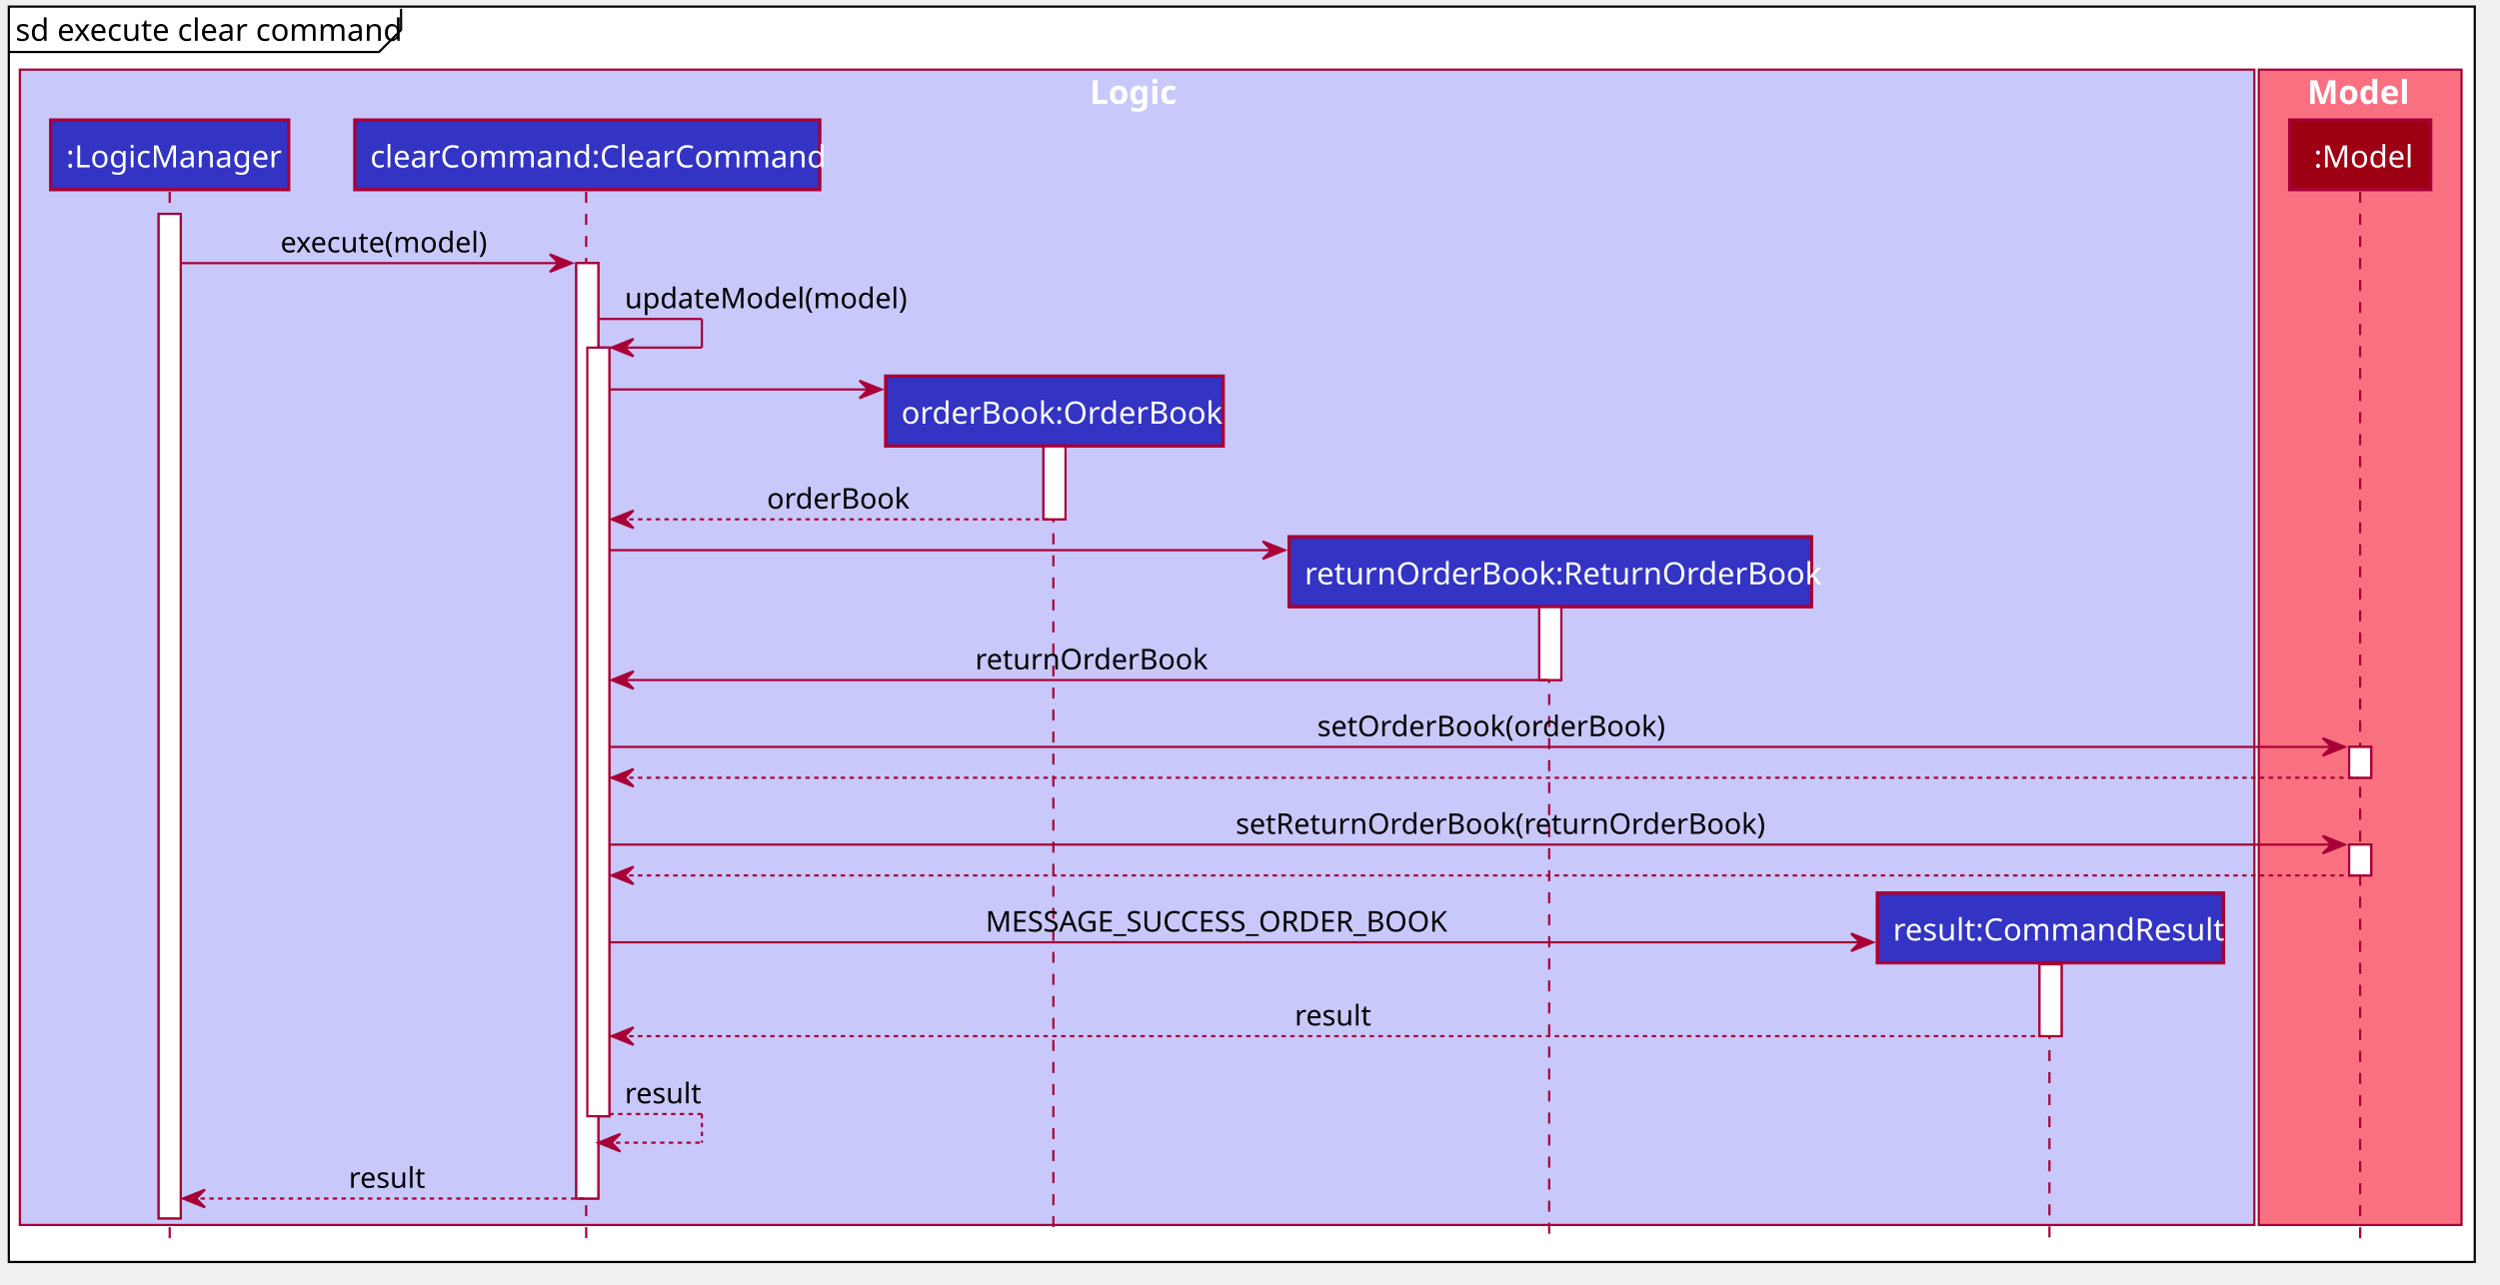
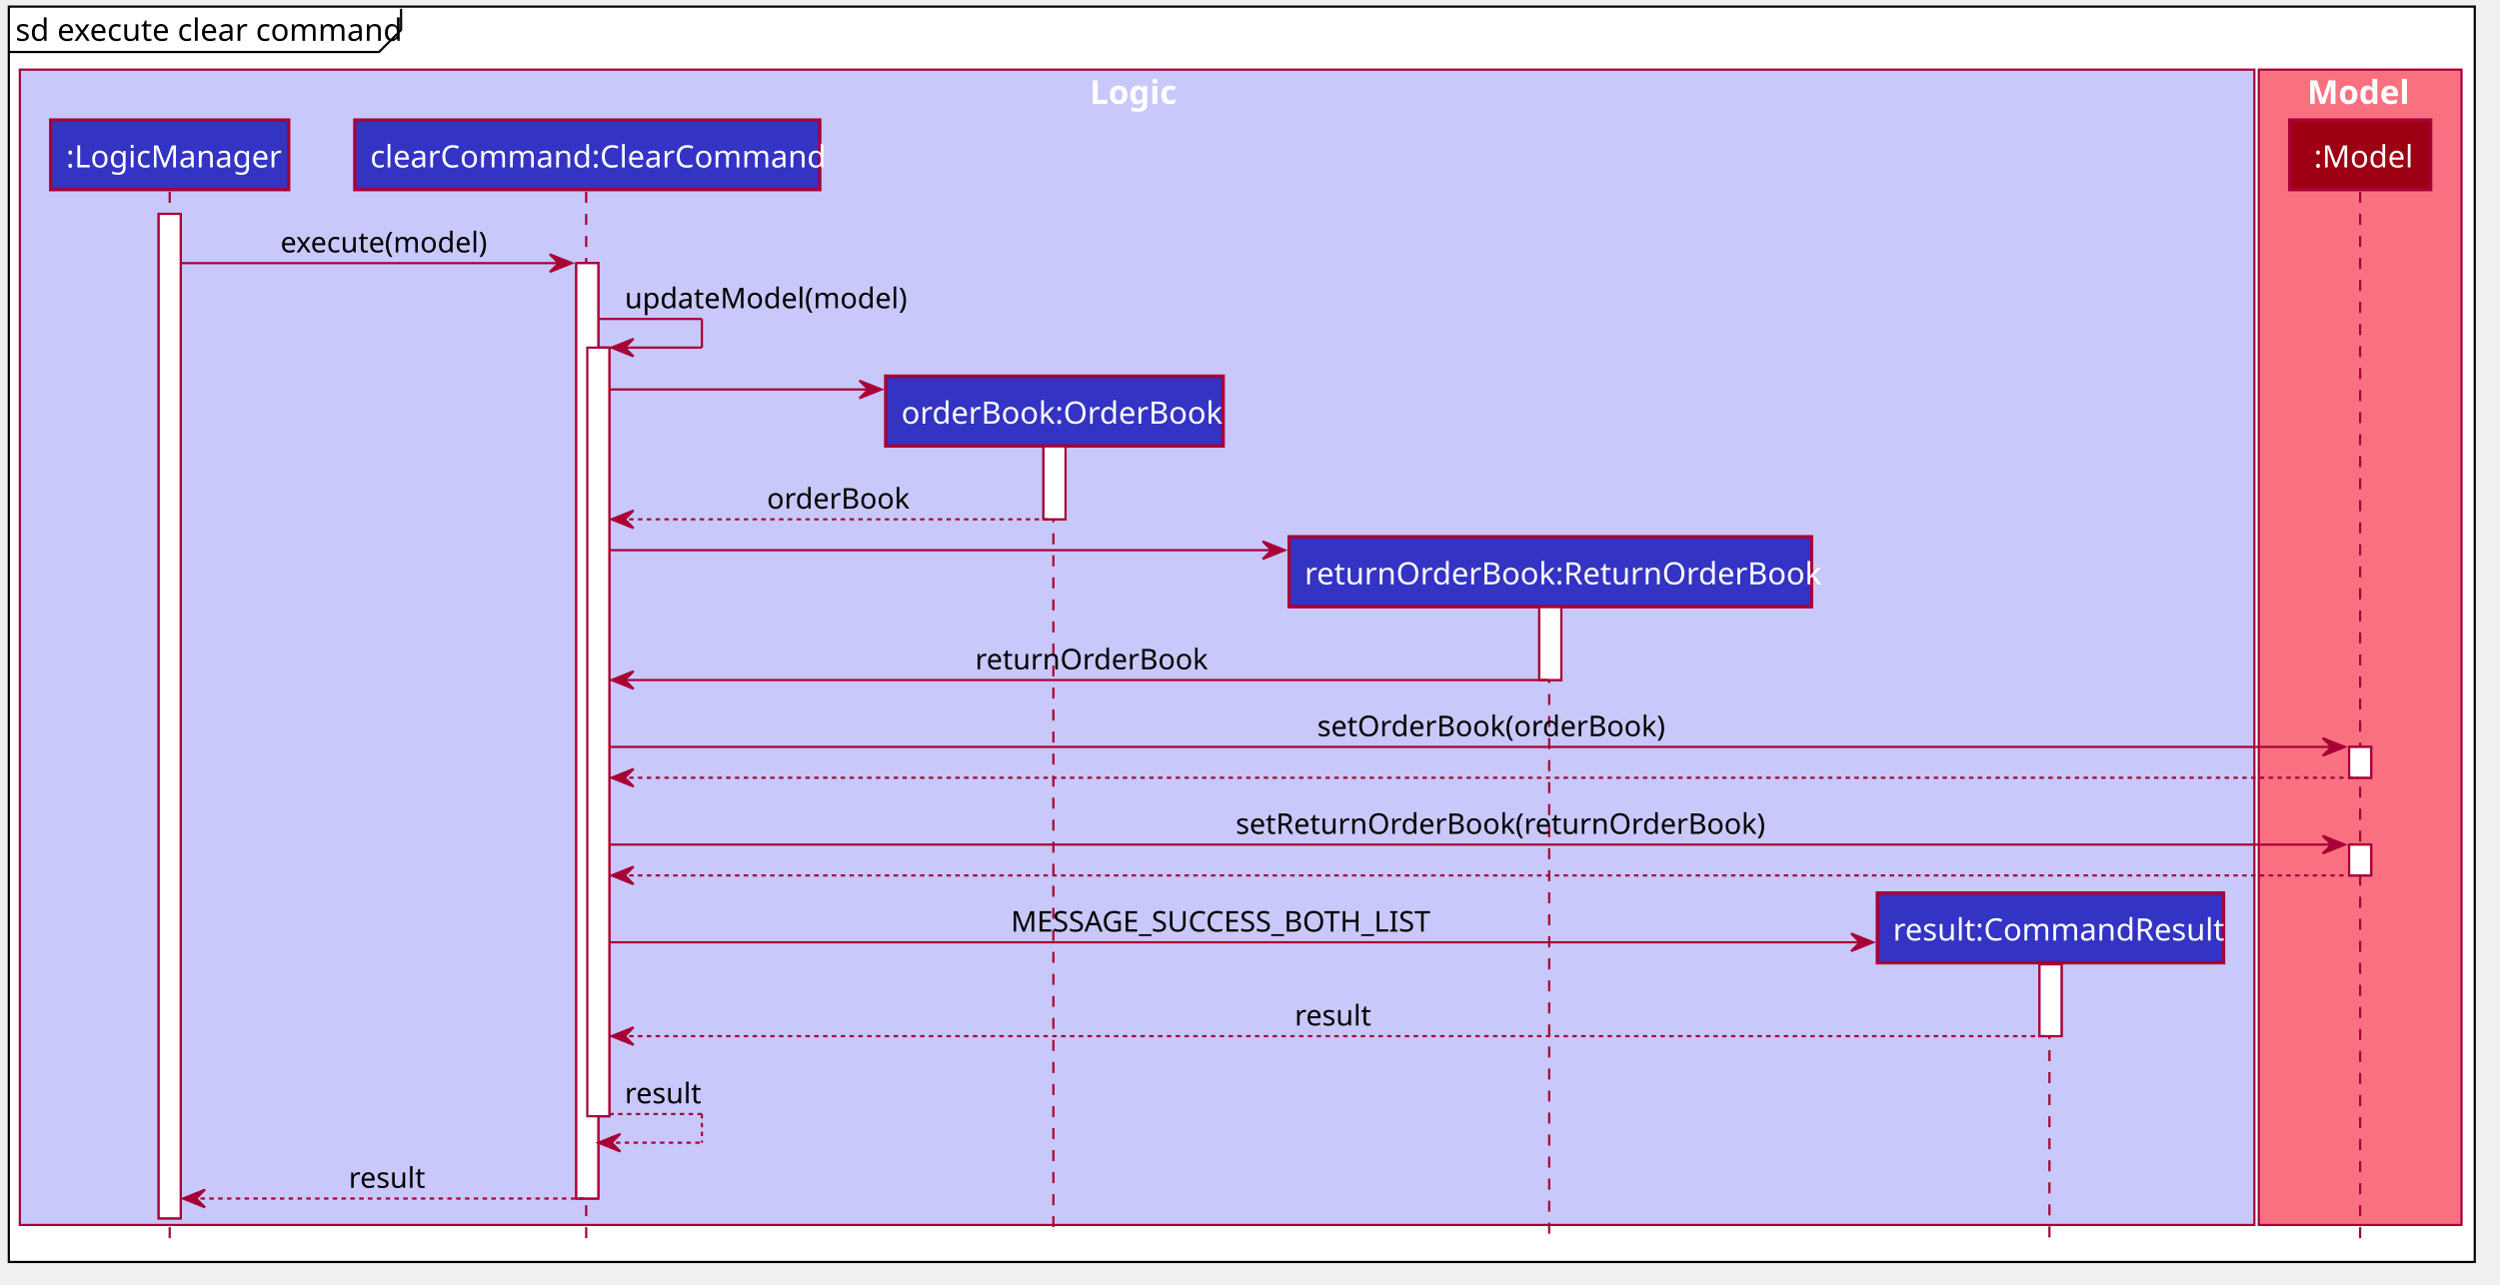
<svg xmlns="http://www.w3.org/2000/svg" contentScriptType="application/ecmascript" contentStyleType="text/css" height="583px" preserveAspectRatio="none" style="width:1134px;height:583px;" version="1.1" viewBox="0 0 1134 583" width="1134px" zoomAndPan="magnify">
  <defs />
  <g>
    <rect fill="#FFFFFF" height="569.874" style="stroke: #000000; stroke-width: 1.0;" width="1119" x="4" y="3" />
    <path d="M182,4 L182,13.609 L172,23.609 L4,23.609 " fill="none" style="stroke: #000000; stroke-width: 1.0;" />
    <text fill="#000000" font-family="sans-serif" font-size="14" lengthAdjust="spacingAndGlyphs" textLength="168" x="7" y="18.533">sd execute clear command</text>
    <rect fill="#C8C8FA" height="524.469" style="stroke: #A80036; stroke-width: 1.0;" width="1014" x="9" y="31.609" />
    <text fill="#FFFFFF" font-family="sans-serif" font-size="15" font-weight="bold" lengthAdjust="spacingAndGlyphs" textLength="39" x="494.5" y="47.181">Logic</text>
    <rect fill="#F97181" height="524.469" style="stroke: #A80036; stroke-width: 1.0;" width="92" x="1025" y="31.609" />
    <text fill="#FFFFFF" font-family="sans-serif" font-size="15" font-weight="bold" lengthAdjust="spacingAndGlyphs" textLength="44" x="1047" y="47.181">Model</text>
    <rect fill="#FFFFFF" height="455.992" style="stroke: #A80036; stroke-width: 1.0;" width="10" x="72" y="97.086" />
    <rect fill="#FFFFFF" height="424.641" style="stroke: #A80036; stroke-width: 1.0;" width="10" x="261.5" y="119.438" />
    <rect fill="#FFFFFF" height="348.938" style="stroke: #A80036; stroke-width: 1.0;" width="10" x="266.5" y="157.789" />
    <rect fill="#FFFFFF" height="48.961" style="stroke: #A80036; stroke-width: 1.0;" width="10" x="473.5" y="186.789" />
    <rect fill="#FFFFFF" height="48.961" style="stroke: #A80036; stroke-width: 1.0;" width="10" x="698.5" y="259.75" />
    <rect fill="#FFFFFF" height="32.609" style="stroke: #A80036; stroke-width: 1.0;" width="10" x="925.5" y="437.766" />
    <rect fill="#FFFFFF" height="14" style="stroke: #A80036; stroke-width: 1.0;" width="10" x="1066" y="339.062" />
    <rect fill="#FFFFFF" height="14" style="stroke: #A80036; stroke-width: 1.0;" width="10" x="1066" y="383.414" />
    <rect fill="#3333C4" height="31.609" style="stroke: #A80036; stroke-width: 1.5;" width="153" x="402" y="170.789" />
    <text fill="#FFFFFF" font-family="sans-serif" font-size="14" lengthAdjust="spacingAndGlyphs" textLength="139" x="409" y="192.322">orderBook:OrderBook</text>
    <rect fill="#3333C4" height="31.609" style="stroke: #A80036; stroke-width: 1.5;" width="237" x="585" y="243.75" />
    <text fill="#FFFFFF" font-family="sans-serif" font-size="14" lengthAdjust="spacingAndGlyphs" textLength="223" x="592" y="265.283">returnOrderBook:ReturnOrderBook</text>
    <rect fill="#3333C4" height="31.609" style="stroke: #A80036; stroke-width: 1.5;" width="157" x="852" y="405.414" />
    <text fill="#FFFFFF" font-family="sans-serif" font-size="14" lengthAdjust="spacingAndGlyphs" textLength="143" x="859" y="426.947">result:CommandResult</text>
    <line style="stroke: #A80036; stroke-width: 1.0; stroke-dasharray: 5.0,5.0;" x1="77" x2="77" y1="87.086" y2="562.078" />
    <line style="stroke: #A80036; stroke-width: 1.0; stroke-dasharray: 5.0,5.0;" x1="266" x2="266" y1="87.086" y2="562.078" />
    <line style="stroke: #A80036; stroke-width: 1.0; stroke-dasharray: 5.0,5.0;" x1="478" x2="478" y1="202.094" y2="562.078" />
    <line style="stroke: #A80036; stroke-width: 1.0; stroke-dasharray: 5.0,5.0;" x1="703" x2="703" y1="275.055" y2="562.078" />
    <line style="stroke: #A80036; stroke-width: 1.0; stroke-dasharray: 5.0,5.0;" x1="930" x2="930" y1="436.719" y2="562.078" />
    <line style="stroke: #A80036; stroke-width: 1.0; stroke-dasharray: 5.0,5.0;" x1="1071" x2="1071" y1="87.086" y2="562.078" />
    <rect fill="#3333C4" height="31.609" style="stroke: #A80036; stroke-width: 1.5;" width="108" x="23" y="54.477" />
    <text fill="#FFFFFF" font-family="sans-serif" font-size="14" lengthAdjust="spacingAndGlyphs" textLength="94" x="30" y="76.01">:LogicManager</text>
    <rect fill="#3333C4" height="31.609" style="stroke: #A80036; stroke-width: 1.5;" width="211" x="161" y="54.477" />
    <text fill="#FFFFFF" font-family="sans-serif" font-size="14" lengthAdjust="spacingAndGlyphs" textLength="197" x="168" y="76.01">clearCommand:ClearCommand</text>
    <rect fill="#9D0012" height="31.609" style="stroke: #A80036; stroke-width: 1.5;" width="64" x="1039" y="54.477" />
    <text fill="#FFFFFF" font-family="sans-serif" font-size="14" lengthAdjust="spacingAndGlyphs" textLength="42" x="1050" y="76.01">:Model</text>
    <rect fill="#FFFFFF" height="455.992" style="stroke: #A80036; stroke-width: 1.0;" width="10" x="72" y="97.086" />
    <rect fill="#FFFFFF" height="424.641" style="stroke: #A80036; stroke-width: 1.0;" width="10" x="261.5" y="119.438" />
    <rect fill="#FFFFFF" height="348.938" style="stroke: #A80036; stroke-width: 1.0;" width="10" x="266.5" y="157.789" />
    <rect fill="#FFFFFF" height="48.961" style="stroke: #A80036; stroke-width: 1.0;" width="10" x="473.5" y="186.789" />
    <rect fill="#FFFFFF" height="48.961" style="stroke: #A80036; stroke-width: 1.0;" width="10" x="698.5" y="259.75" />
    <rect fill="#FFFFFF" height="32.609" style="stroke: #A80036; stroke-width: 1.0;" width="10" x="925.5" y="437.766" />
    <rect fill="#FFFFFF" height="14" style="stroke: #A80036; stroke-width: 1.0;" width="10" x="1066" y="339.062" />
    <rect fill="#FFFFFF" height="14" style="stroke: #A80036; stroke-width: 1.0;" width="10" x="1066" y="383.414" />
    <polygon fill="#A80036" points="249.5,115.438,259.5,119.438,249.5,123.438,253.5,119.438" style="stroke: #A80036; stroke-width: 1.0;" />
    <line style="stroke: #A80036; stroke-width: 1.0;" x1="82" x2="255.5" y1="119.438" y2="119.438" />
    <text fill="#000000" font-family="sans-serif" font-size="13" lengthAdjust="spacingAndGlyphs" textLength="89" x="127.25" y="114.581">execute(model)</text>
    <line style="stroke: #A80036; stroke-width: 1.0;" x1="271.5" x2="318.5" y1="144.789" y2="144.789" />
    <line style="stroke: #A80036; stroke-width: 1.0;" x1="318.5" x2="318.5" y1="144.789" y2="157.789" />
    <line style="stroke: #A80036; stroke-width: 1.0;" x1="277.5" x2="318.5" y1="157.789" y2="157.789" />
    <polygon fill="#A80036" points="287.5,153.789,277.5,157.789,287.5,161.789,283.5,157.789" style="stroke: #A80036; stroke-width: 1.0;" />
    <text fill="#000000" font-family="sans-serif" font-size="13" lengthAdjust="spacingAndGlyphs" textLength="117" x="283.5" y="139.933">updateModel(model)</text>
    <polygon fill="#A80036" points="390,172.789,400,176.789,390,180.789,394,176.789" style="stroke: #A80036; stroke-width: 1.0;" />
    <line style="stroke: #A80036; stroke-width: 1.0;" x1="276.5" x2="396" y1="176.789" y2="176.789" />
    <rect fill="#3333C4" height="31.609" style="stroke: #A80036; stroke-width: 1.5;" width="153" x="402" y="170.789" />
    <text fill="#FFFFFF" font-family="sans-serif" font-size="14" lengthAdjust="spacingAndGlyphs" textLength="139" x="409" y="192.322">orderBook:OrderBook</text>
    <polygon fill="#A80036" points="287.5,231.75,277.5,235.75,287.5,239.75,283.5,235.75" style="stroke: #A80036; stroke-width: 1.0;" />
    <line style="stroke: #A80036; stroke-width: 1.0; stroke-dasharray: 2.0,2.0;" x1="281.5" x2="477.5" y1="235.75" y2="235.75" />
    <text fill="#000000" font-family="sans-serif" font-size="13" lengthAdjust="spacingAndGlyphs" textLength="59" x="348" y="230.894">orderBook</text>
    <polygon fill="#A80036" points="573,245.75,583,249.75,573,253.75,577,249.75" style="stroke: #A80036; stroke-width: 1.0;" />
    <line style="stroke: #A80036; stroke-width: 1.0;" x1="276.5" x2="579" y1="249.75" y2="249.75" />
    <rect fill="#3333C4" height="31.609" style="stroke: #A80036; stroke-width: 1.5;" width="237" x="585" y="243.75" />
    <text fill="#FFFFFF" font-family="sans-serif" font-size="14" lengthAdjust="spacingAndGlyphs" textLength="223" x="592" y="265.283">returnOrderBook:ReturnOrderBook</text>
    <polygon fill="#A80036" points="287.5,304.711,277.5,308.711,287.5,312.711,283.5,308.711" style="stroke: #A80036; stroke-width: 1.0;" />
    <line style="stroke: #A80036; stroke-width: 1.0;" x1="281.5" x2="702.5" y1="308.711" y2="308.711" />
    <text fill="#000000" font-family="sans-serif" font-size="13" lengthAdjust="spacingAndGlyphs" textLength="95" x="442.5" y="303.854">returnOrderBook</text>
    <polygon fill="#A80036" points="1054,335.062,1064,339.062,1054,343.062,1058,339.062" style="stroke: #A80036; stroke-width: 1.0;" />
    <line style="stroke: #A80036; stroke-width: 1.0;" x1="276.5" x2="1060" y1="339.062" y2="339.062" />
    <text fill="#000000" font-family="sans-serif" font-size="13" lengthAdjust="spacingAndGlyphs" textLength="147" x="597.75" y="334.206">setOrderBook(orderBook)</text>
    <polygon fill="#A80036" points="287.5,349.062,277.5,353.062,287.5,357.062,283.5,353.062" style="stroke: #A80036; stroke-width: 1.0;" />
    <line style="stroke: #A80036; stroke-width: 1.0; stroke-dasharray: 2.0,2.0;" x1="281.5" x2="1070" y1="353.062" y2="353.062" />
    <polygon fill="#A80036" points="1054,379.414,1064,383.414,1054,387.414,1058,383.414" style="stroke: #A80036; stroke-width: 1.0;" />
    <line style="stroke: #A80036; stroke-width: 1.0;" x1="276.5" x2="1060" y1="383.414" y2="383.414" />
    <text fill="#000000" font-family="sans-serif" font-size="13" lengthAdjust="spacingAndGlyphs" textLength="221" x="560.75" y="378.558">setReturnOrderBook(returnOrderBook)</text>
    <polygon fill="#A80036" points="287.5,393.414,277.5,397.414,287.5,401.414,283.5,397.414" style="stroke: #A80036; stroke-width: 1.0;" />
    <line style="stroke: #A80036; stroke-width: 1.0; stroke-dasharray: 2.0,2.0;" x1="281.5" x2="1070" y1="397.414" y2="397.414" />
    <polygon fill="#A80036" points="840,423.766,850,427.766,840,431.766,844,427.766" style="stroke: #A80036; stroke-width: 1.0;" />
    <line style="stroke: #A80036; stroke-width: 1.0;" x1="276.5" x2="846" y1="427.766" y2="427.766" />
-     <text fill="#000000" font-family="sans-serif" font-size="13" lengthAdjust="spacingAndGlyphs" textLength="234" x="447.25" y="422.909">MESSAGE_SUCCESS_ORDER_BOOK</text>
+     <text fill="#000000" font-family="sans-serif" font-size="13" lengthAdjust="spacingAndGlyphs" textLength="211" x="458.75" y="422.909">MESSAGE_SUCCESS_BOTH_LIST</text>
    <rect fill="#3333C4" height="31.609" style="stroke: #A80036; stroke-width: 1.5;" width="157" x="852" y="405.414" />
    <text fill="#FFFFFF" font-family="sans-serif" font-size="14" lengthAdjust="spacingAndGlyphs" textLength="143" x="859" y="426.947">result:CommandResult</text>
    <polygon fill="#A80036" points="287.5,466.375,277.5,470.375,287.5,474.375,283.5,470.375" style="stroke: #A80036; stroke-width: 1.0;" />
    <line style="stroke: #A80036; stroke-width: 1.0; stroke-dasharray: 2.0,2.0;" x1="281.5" x2="929.5" y1="470.375" y2="470.375" />
    <text fill="#000000" font-family="sans-serif" font-size="13" lengthAdjust="spacingAndGlyphs" textLength="32" x="587.5" y="465.519">result</text>
    <line style="stroke: #A80036; stroke-width: 1.0; stroke-dasharray: 2.0,2.0;" x1="276.5" x2="318.5" y1="505.727" y2="505.727" />
    <line style="stroke: #A80036; stroke-width: 1.0; stroke-dasharray: 2.0,2.0;" x1="318.5" x2="318.5" y1="505.727" y2="518.727" />
    <line style="stroke: #A80036; stroke-width: 1.0; stroke-dasharray: 2.0,2.0;" x1="271.5" x2="318.5" y1="518.727" y2="518.727" />
    <polygon fill="#A80036" points="281.5,514.727,271.5,518.727,281.5,522.727,277.5,518.727" style="stroke: #A80036; stroke-width: 1.0;" />
    <text fill="#000000" font-family="sans-serif" font-size="13" lengthAdjust="spacingAndGlyphs" textLength="32" x="283.5" y="500.87">result</text>
    <polygon fill="#A80036" points="93,540.078,83,544.078,93,548.078,89,544.078" style="stroke: #A80036; stroke-width: 1.0;" />
    <line style="stroke: #A80036; stroke-width: 1.0; stroke-dasharray: 2.0,2.0;" x1="87" x2="265.5" y1="544.078" y2="544.078" />
    <text fill="#000000" font-family="sans-serif" font-size="13" lengthAdjust="spacingAndGlyphs" textLength="32" x="158.25" y="539.222">result</text>
  </g>
</svg>
